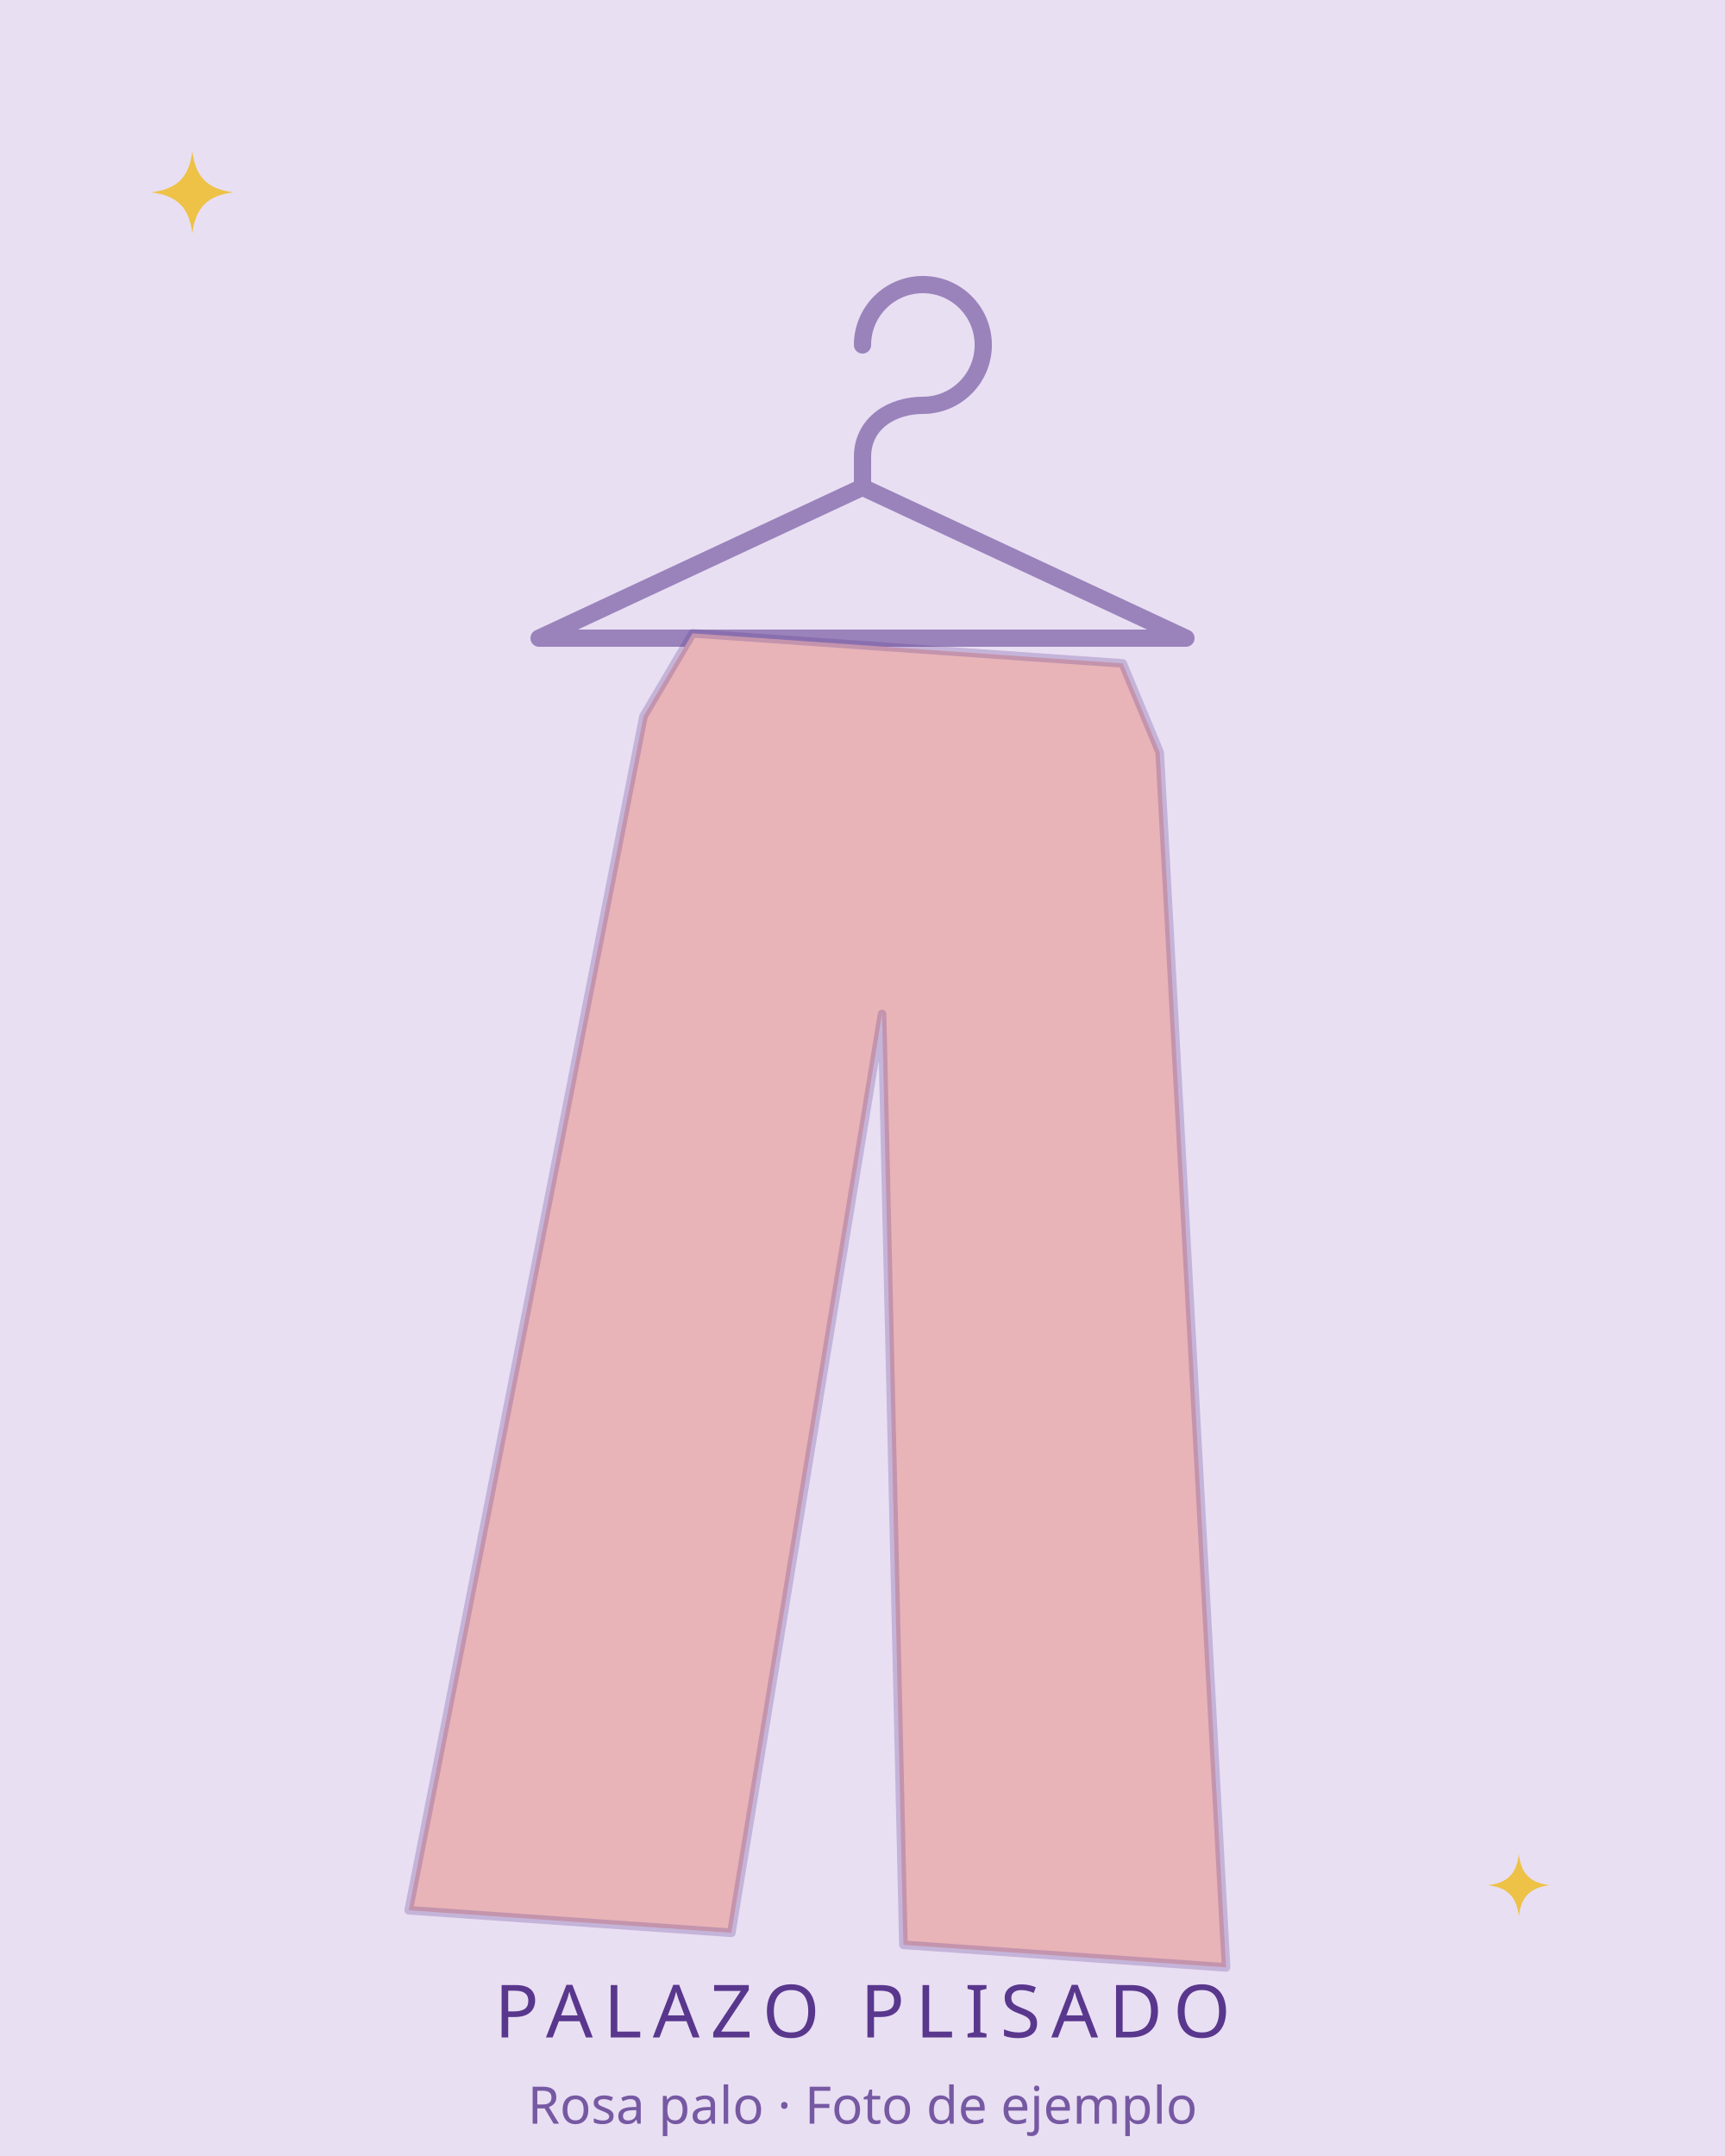
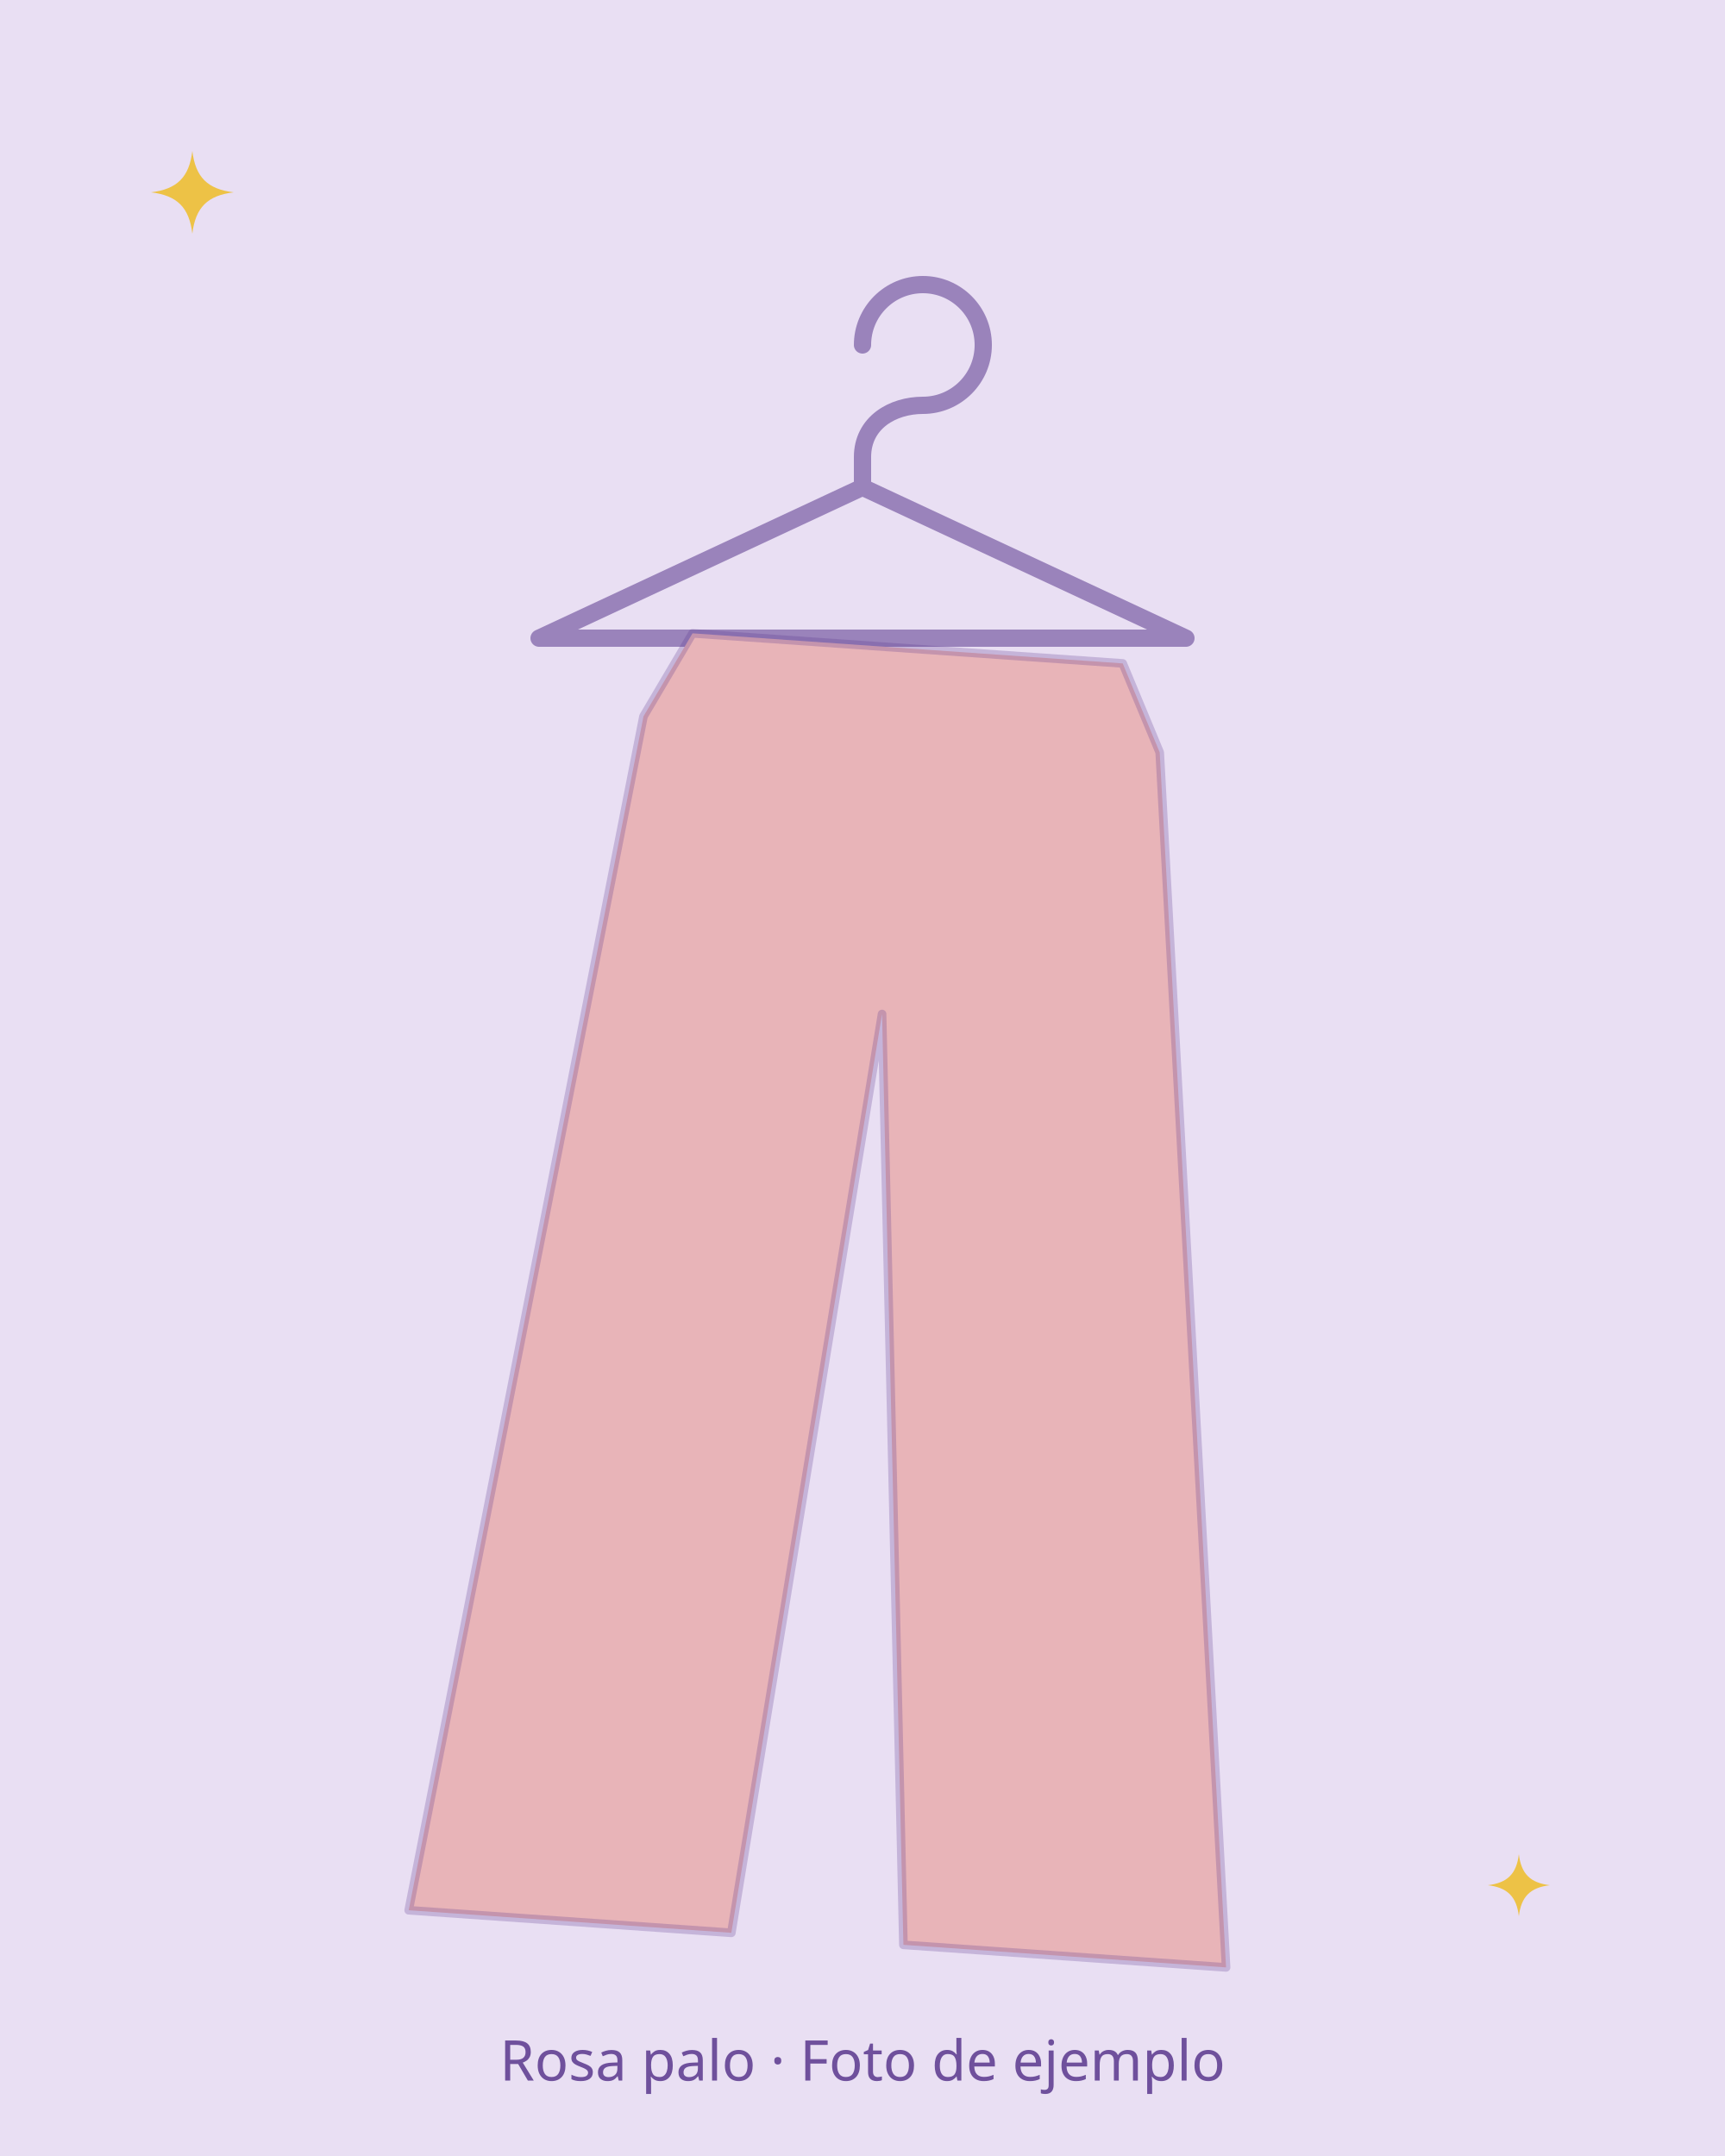
<svg xmlns="http://www.w3.org/2000/svg" viewBox="0 0 800 1000" width="800" height="1000">
  <rect width="800" height="1000" fill="#E9DFF3" />
  <path transform="translate(70 70) scale(1.6)" d="M12 0C12.9 7.6 16.4 11.1 24 12 16.4 12.9 12.9 16.4 12 24 11.1 16.4 7.6 12.9 0 12 7.6 11.1 11.1 7.6 12 0Z" fill="#EDC246" />
  <path transform="translate(690 860) scale(1.2)" d="M12 0C12.9 7.6 16.4 11.1 24 12 16.4 12.9 12.9 16.4 12 24 11.1 16.4 7.6 12.9 0 12 7.6 11.1 11.1 7.6 12 0Z" fill="#EDC246" />
  <path d="M400 160 a28 28 0 1 1 28 28 c-14 0 -28 8 -28 24 v14 l-150 70 h300 l-150 -70" fill="none" stroke="#59378D" stroke-width="8" stroke-linecap="round" stroke-linejoin="round" opacity="0.55" />
  <g transform="translate(800 0) scale(-1 1) rotate(-4 400 600)">
    <path d="M300 300 H500 L520 340 L590 900 H440 L400 470 L360 900 H210 L280 340 Z" fill="#E8B4B8" stroke="#59378D" stroke-opacity="0.25" stroke-width="4" stroke-linejoin="round" />
  </g>
-   <text x="400" y="945" text-anchor="middle" font-family="Josefin Sans, Montserrat, sans-serif" font-size="34" letter-spacing="5" fill="#59378D">PALAZO PLISADO</text>
-   <text x="400" y="985" text-anchor="middle" font-family="Montserrat, sans-serif" font-size="24" fill="#59378D" opacity="0.8">Rosa palo · Foto de ejemplo</text>
+   <text x="400" y="965" text-anchor="middle" font-family="Montserrat, sans-serif" font-size="26" fill="#59378D" opacity="0.85">Rosa palo · Foto de ejemplo</text>
</svg>
